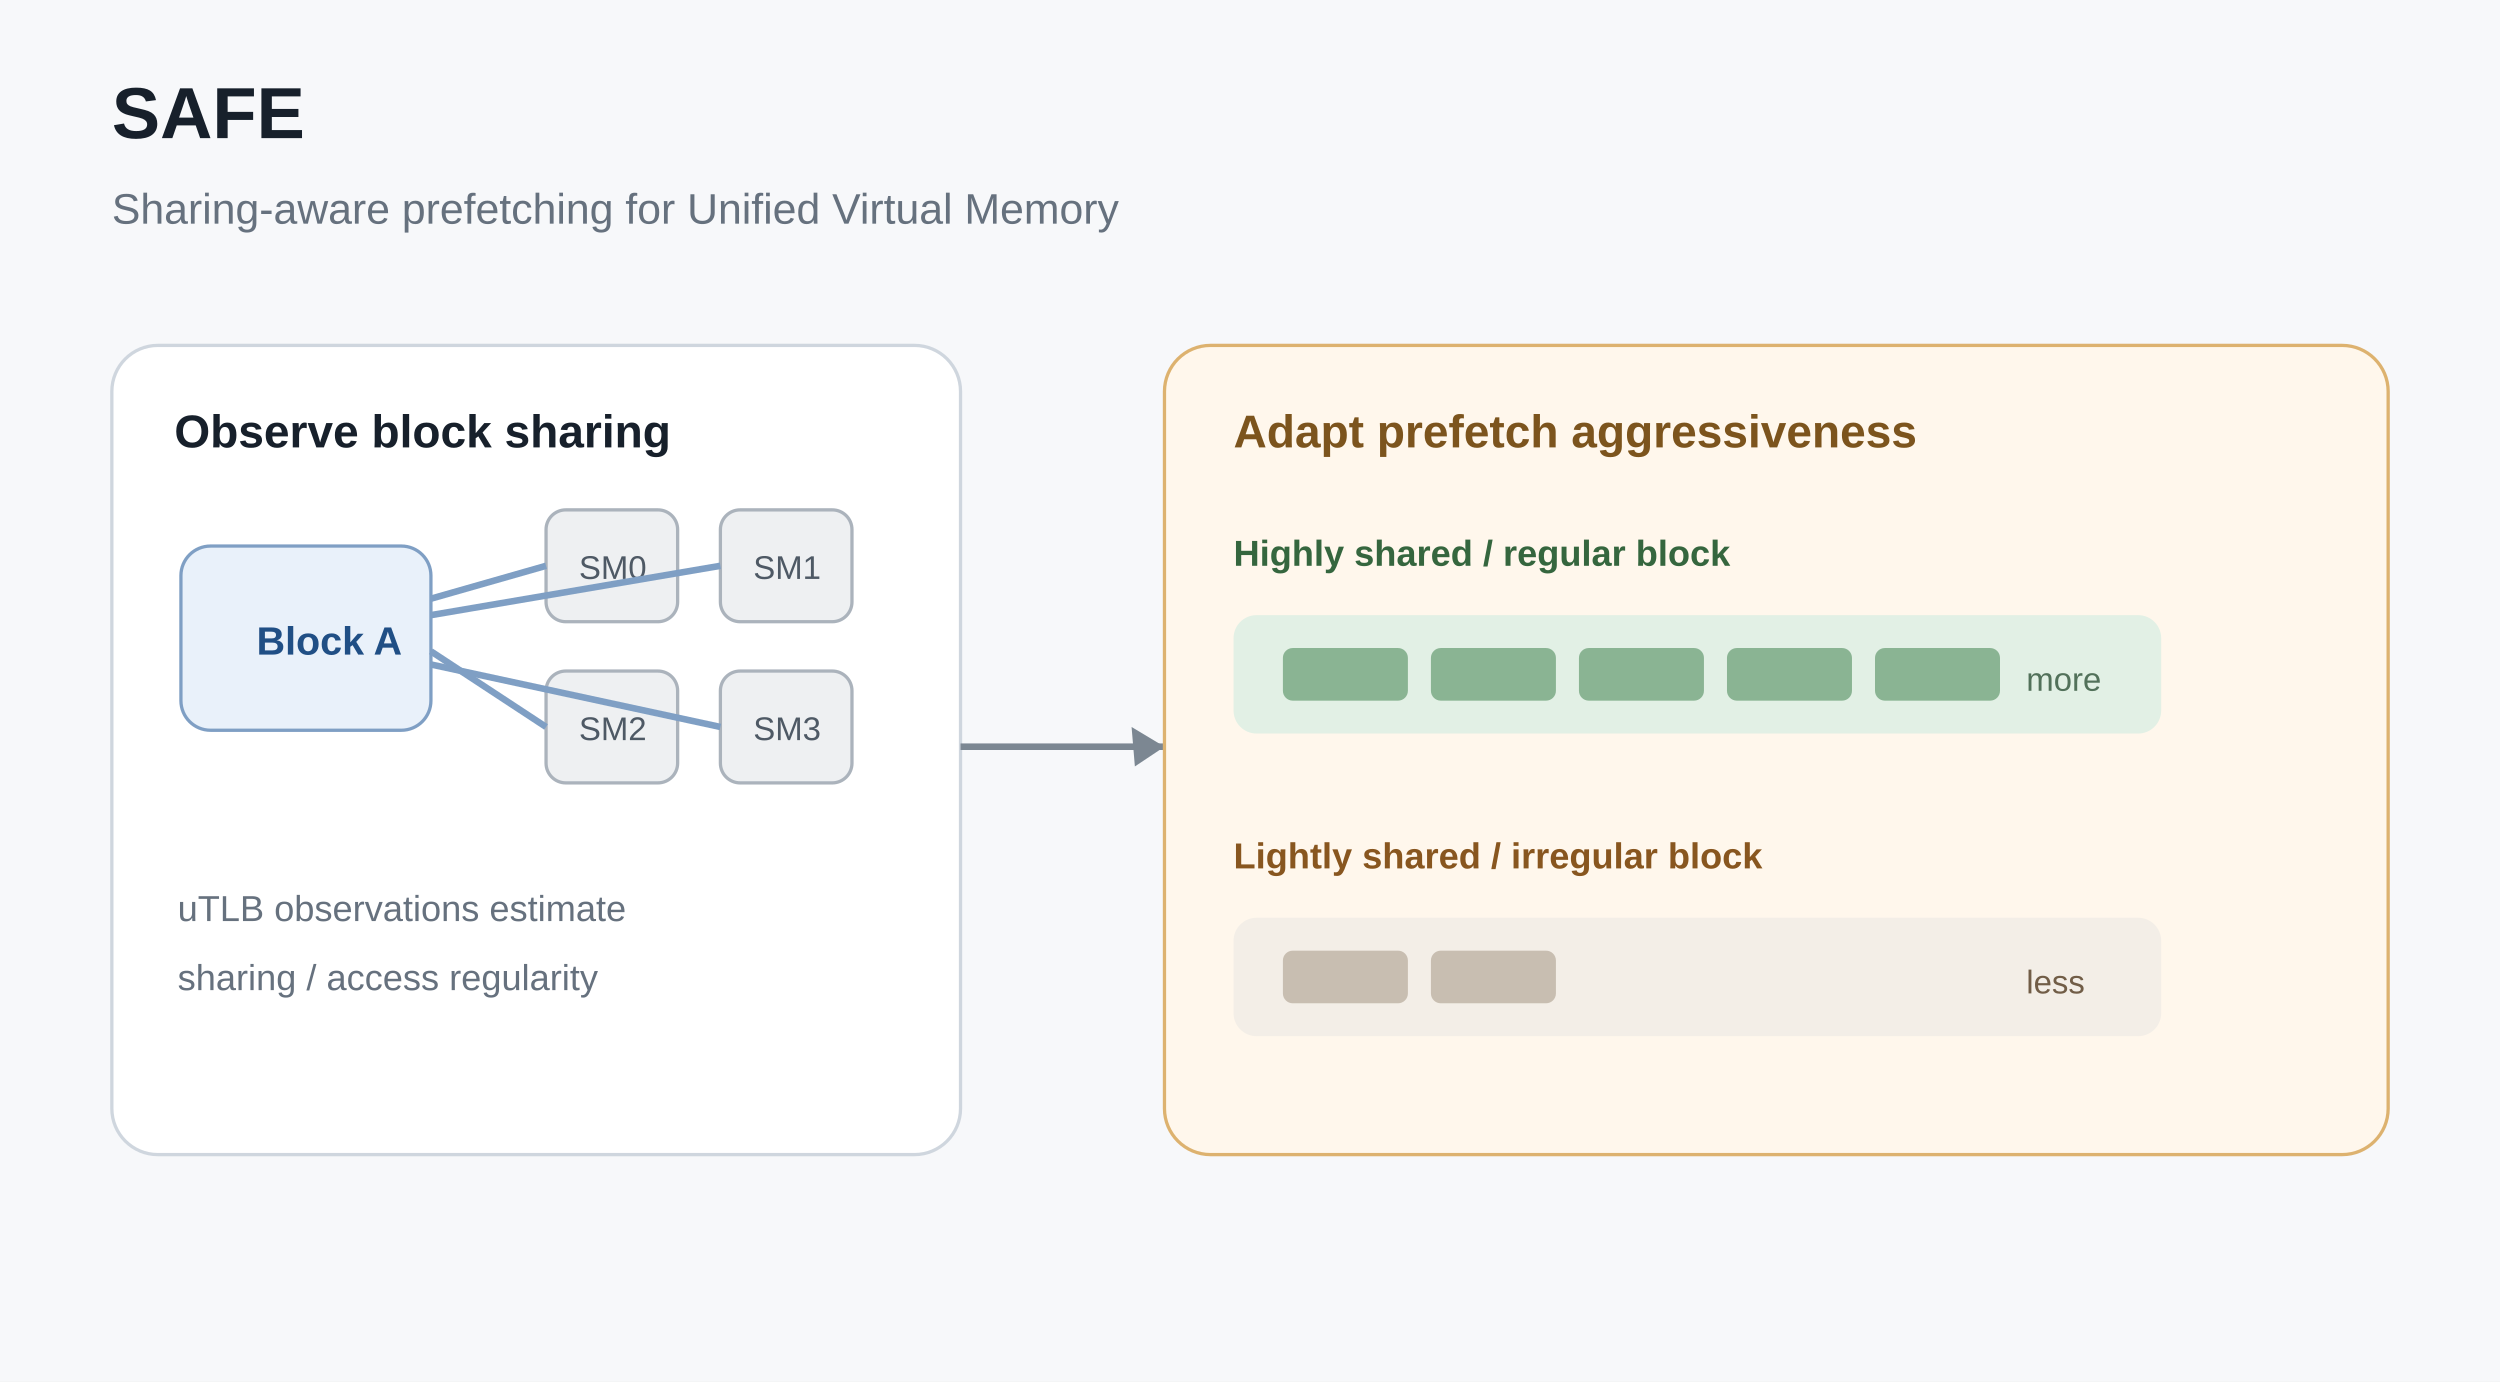
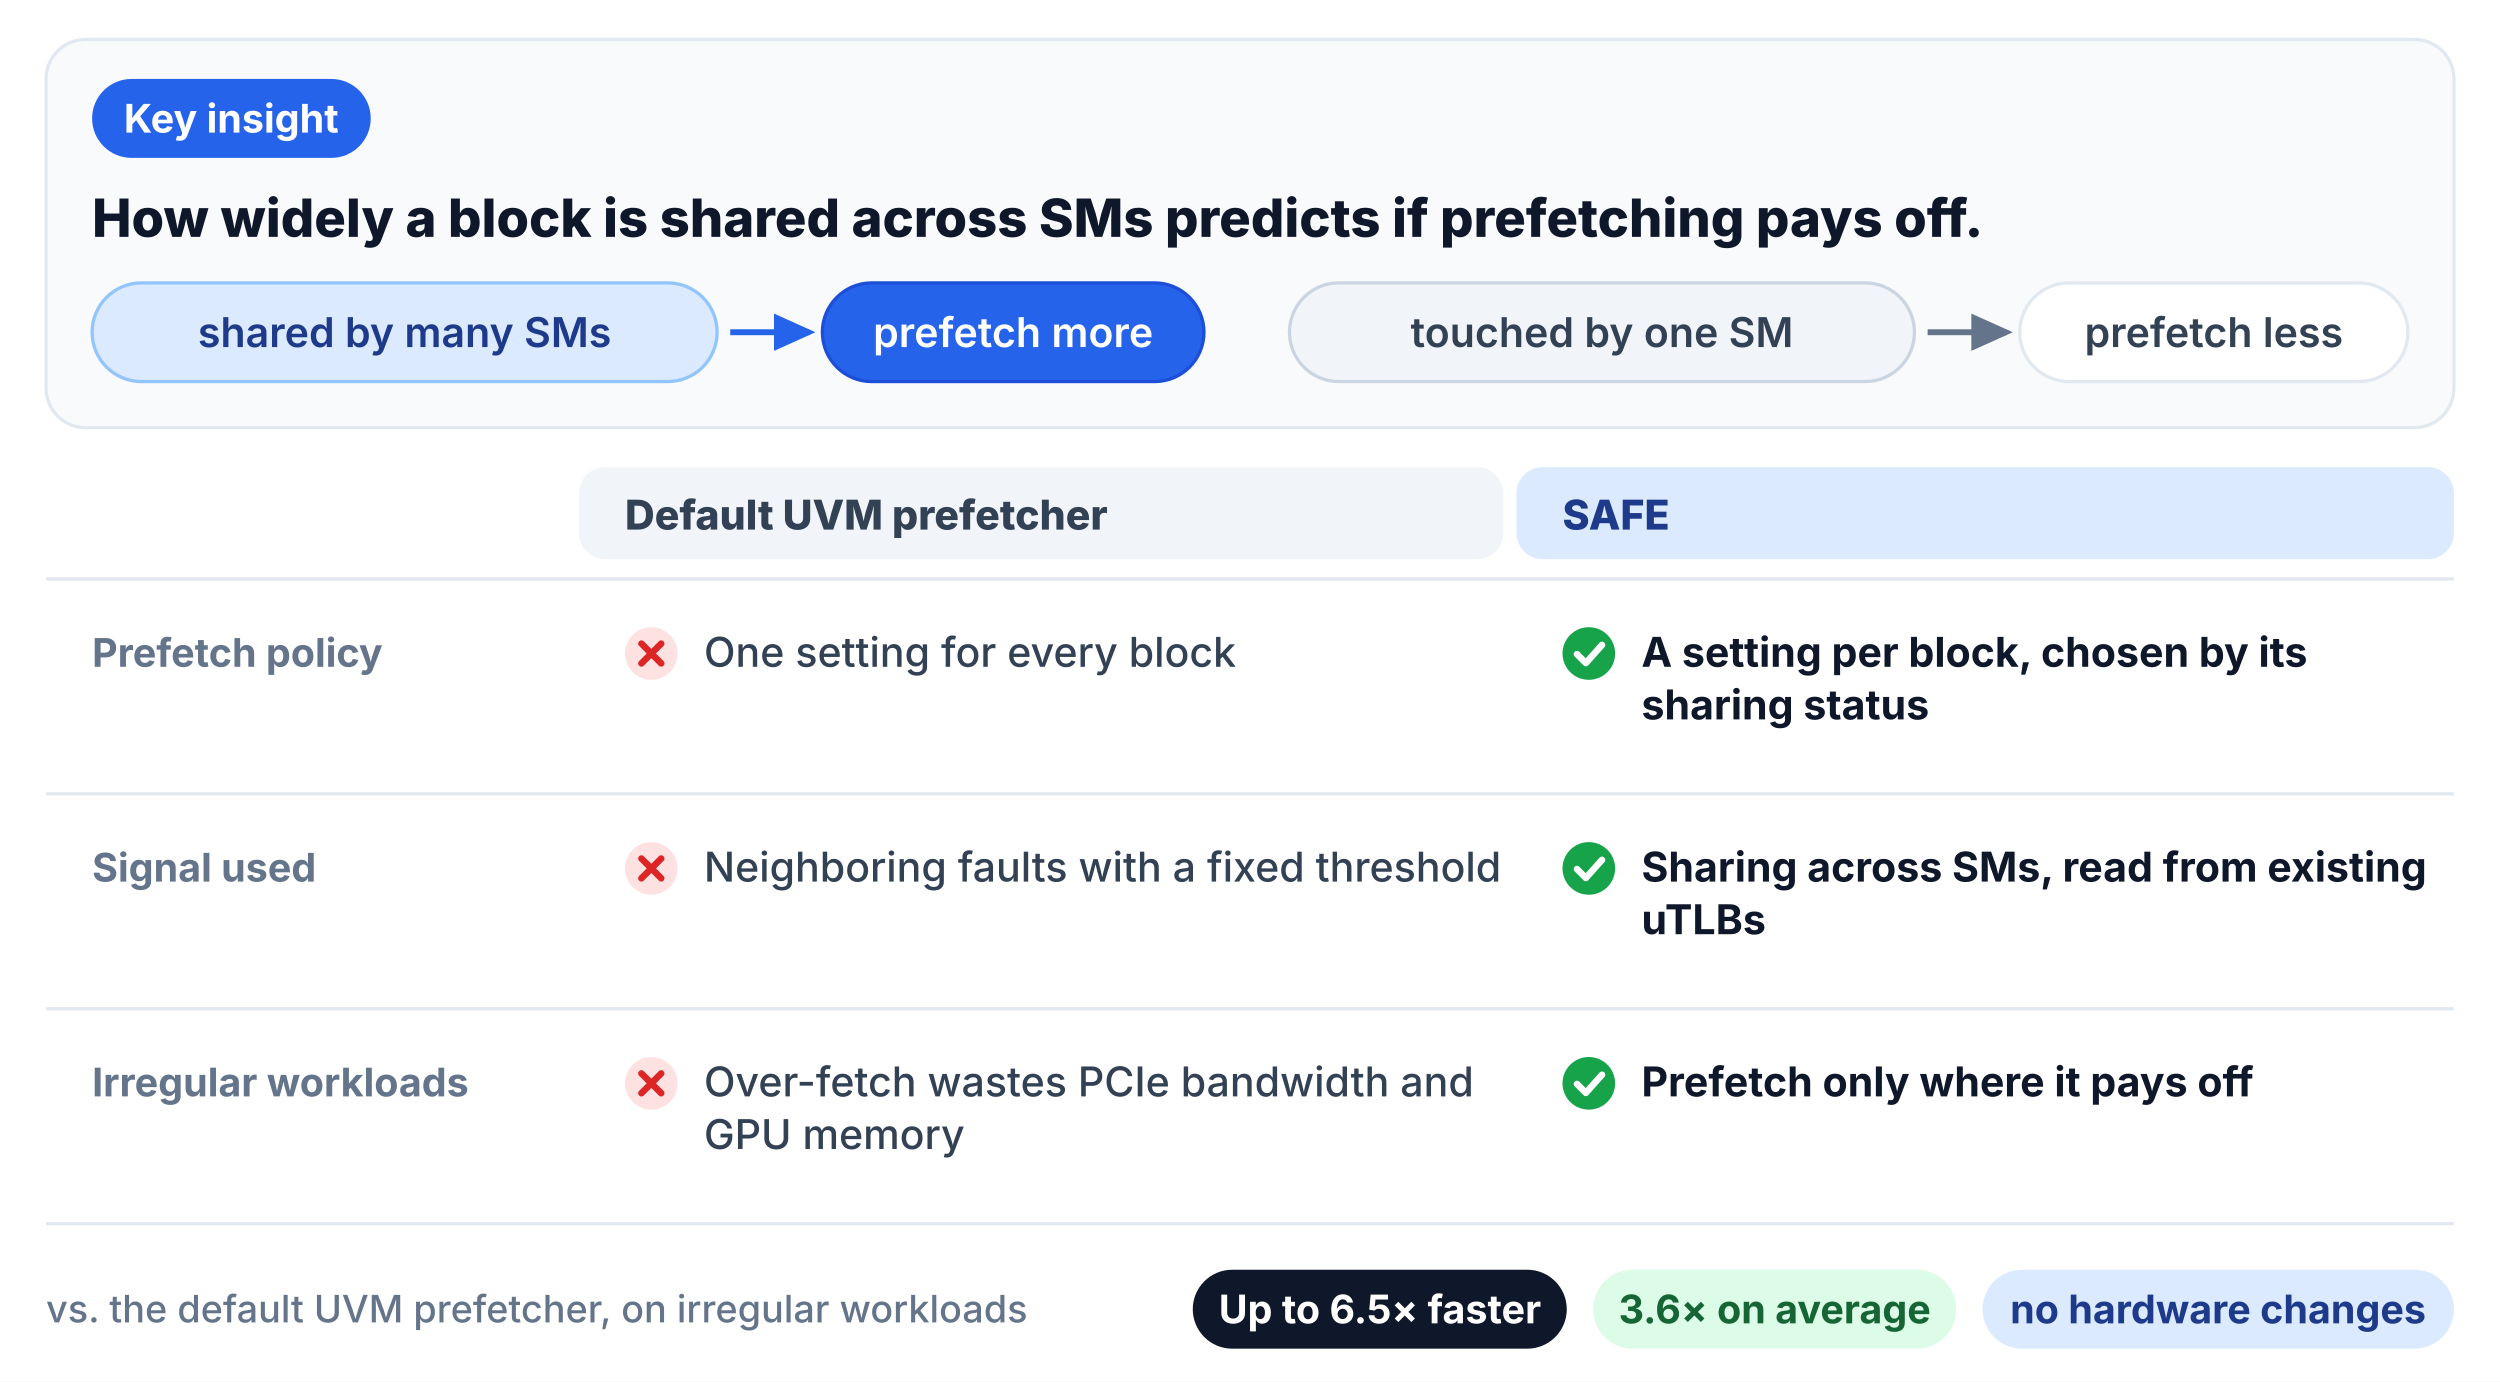
- <svg xmlns="http://www.w3.org/2000/svg" viewBox="0 0 760 420" role="img" aria-labelledby="title desc">
-   <rect width="760" height="420" fill="#f7f8fa" />
-   <text x="34" y="42" font-family="Arial,sans-serif" font-size="22" font-weight="700" fill="#17202b">SAFE</text>
-   <text x="34" y="68" font-family="Arial,sans-serif" font-size="13" fill="#66717e">Sharing-aware prefetching for Unified Virtual Memory</text>
-   <rect x="34" y="105" width="258" height="246" rx="14" fill="#fff" stroke="#cfd6de" />
-   <text x="53" y="136" font-family="Arial,sans-serif" font-size="14" font-weight="700" fill="#17202b">Observe block sharing</text>
-   <rect x="55" y="166" width="76" height="56" rx="9" fill="#e9f1fa" stroke="#7f9fc4" />
-   <text x="78" y="199" font-family="Arial,sans-serif" font-size="12" font-weight="700" fill="#204f85">Block A</text>
-   <g fill="#eef0f2" stroke="#abb3bc">
-     <rect x="166" y="155" width="40" height="34" rx="6" />
-     <rect x="219" y="155" width="40" height="34" rx="6" />
-     <rect x="166" y="204" width="40" height="34" rx="6" />
-     <rect x="219" y="204" width="40" height="34" rx="6" />
-   </g>
-   <text x="176" y="176" font-family="Arial,sans-serif" font-size="10" fill="#4e5965">SM0</text>
-   <text x="229" y="176" font-family="Arial,sans-serif" font-size="10" fill="#4e5965">SM1</text>
-   <text x="176" y="225" font-family="Arial,sans-serif" font-size="10" fill="#4e5965">SM2</text>
-   <text x="229" y="225" font-family="Arial,sans-serif" font-size="10" fill="#4e5965">SM3</text>
-   <g stroke="#7f9fc4" stroke-width="2">
-     <line x1="131" y1="182" x2="166" y2="172" />
-     <line x1="131" y1="187" x2="219" y2="172" />
-     <line x1="131" y1="198" x2="166" y2="221" />
-     <line x1="131" y1="202" x2="219" y2="221" />
-   </g>
-   <text x="54" y="280" font-family="Arial,sans-serif" font-size="11" fill="#66717e">uTLB observations estimate</text>
-   <text x="54" y="301" font-family="Arial,sans-serif" font-size="11" fill="#66717e">sharing / access regularity</text>
-   <path d="M292 227 H354" stroke="#7c8792" stroke-width="2" />
-   <polygon points="354,227 344,221 345,233" fill="#7c8792" />
-   <rect x="354" y="105" width="372" height="246" rx="14" fill="#fff7ec" stroke="#ddb26f" />
-   <text x="375" y="136" font-family="Arial,sans-serif" font-size="14" font-weight="700" fill="#7c541d">Adapt prefetch aggressiveness</text>
-   <text x="375" y="172" font-family="Arial,sans-serif" font-size="11" font-weight="700" fill="#35663e">Highly shared / regular block</text>
-   <rect x="375" y="187" width="282" height="36" rx="7" fill="#e2f0e5" />
-   <g fill="#8ab493">
-     <rect x="390" y="197" width="38" height="16" rx="3" />
-     <rect x="435" y="197" width="38" height="16" rx="3" />
-     <rect x="480" y="197" width="38" height="16" rx="3" />
-     <rect x="525" y="197" width="38" height="16" rx="3" />
-     <rect x="570" y="197" width="38" height="16" rx="3" />
-   </g>
-   <text x="616" y="210" font-family="Arial,sans-serif" font-size="10" fill="#52715a">more</text>
-   <text x="375" y="264" font-family="Arial,sans-serif" font-size="11" font-weight="700" fill="#88561f">Lightly shared / irregular block</text>
-   <rect x="375" y="279" width="282" height="36" rx="7" fill="#f3eee7" />
-   <g fill="#c8beb1">
-     <rect x="390" y="289" width="38" height="16" rx="3" />
-     <rect x="435" y="289" width="38" height="16" rx="3" />
-   </g>
-   <text x="616" y="302" font-family="Arial,sans-serif" font-size="10" fill="#715d47">less</text>
+ <svg xmlns="http://www.w3.org/2000/svg" viewBox="0 0 760 420" role="img" aria-labelledby="t d">
+   <defs>
+     <marker id="a-ink" viewBox="0 0 10 10" refX="8.5" refY="5" markerWidth="7" markerHeight="7" orient="auto-start-reverse">
+       <path d="M0,0.5 L10,5 L0,9.5 z" fill="#334155" />
+     </marker>
+     <marker id="a-gpu" viewBox="0 0 10 10" refX="8.5" refY="5" markerWidth="7" markerHeight="7" orient="auto-start-reverse">
+       <path d="M0,0.5 L10,5 L0,9.5 z" fill="#2563eb" />
+     </marker>
+     <marker id="a-cpu" viewBox="0 0 10 10" refX="8.5" refY="5" markerWidth="7" markerHeight="7" orient="auto-start-reverse">
+       <path d="M0,0.5 L10,5 L0,9.5 z" fill="#0f766e" />
+     </marker>
+     <marker id="a-bad" viewBox="0 0 10 10" refX="8.5" refY="5" markerWidth="7" markerHeight="7" orient="auto-start-reverse">
+       <path d="M0,0.5 L10,5 L0,9.5 z" fill="#dc2626" />
+     </marker>
+     <marker id="a-good" viewBox="0 0 10 10" refX="8.5" refY="5" markerWidth="7" markerHeight="7" orient="auto-start-reverse">
+       <path d="M0,0.5 L10,5 L0,9.5 z" fill="#16a34a" />
+     </marker>
+     <marker id="a-host" viewBox="0 0 10 10" refX="8.5" refY="5" markerWidth="7" markerHeight="7" orient="auto-start-reverse">
+       <path d="M0,0.5 L10,5 L0,9.5 z" fill="#64748b" />
+     </marker>
+     <marker id="a-vio" viewBox="0 0 10 10" refX="8.5" refY="5" markerWidth="7" markerHeight="7" orient="auto-start-reverse">
+       <path d="M0,0.5 L10,5 L0,9.5 z" fill="#7c3aed" />
+     </marker>
+     <pattern id="hatch" width="7" height="7" patternUnits="userSpaceOnUse" patternTransform="rotate(45)">
+       <rect width="7" height="7" fill="#fef2f2" />
+       <line x1="0" y1="0" x2="0" y2="7" stroke="#fecaca" stroke-width="3" />
+     </pattern>
+     <pattern id="hatchG" width="7" height="7" patternUnits="userSpaceOnUse" patternTransform="rotate(45)">
+       <rect width="7" height="7" fill="#f1f5f9" />
+       <line x1="0" y1="0" x2="0" y2="7" stroke="#e2e8f0" stroke-width="3" />
+     </pattern>
+     <pattern id="hatchT" width="7" height="7" patternUnits="userSpaceOnUse" patternTransform="rotate(45)">
+       <rect width="7" height="7" fill="#ccfbf1" />
+       <line x1="0" y1="0" x2="0" y2="7" stroke="#99f6e4" stroke-width="3" />
+     </pattern>
+   </defs>
+   <style>text{font-family:Inter,-apple-system,'Segoe UI',Roboto,Helvetica,Arial,sans-serif}</style>
+   <rect width="760" height="420" fill="#ffffff" />
+   <rect x="14.0" y="12.0" width="732.0" height="118.0" rx="12" fill="#f8fafc" stroke="#e2e8f0" stroke-width="1" />
+   <rect x="28.0" y="24.0" width="84.7" height="24.0" rx="12.0" fill="#2563eb" stroke="none" stroke-width="1" />
+   <text x="70.3" y="40.3" font-size="12" font-weight="700" fill="#ffffff" text-anchor="middle">Key insight</text>
+   <text x="28.0" y="72.0" font-size="16" font-weight="800" fill="#0f172a" text-anchor="start">How widely a block is shared across SMs predicts if prefetching pays off.</text>
+   <rect x="28.0" y="86.0" width="190.0" height="30.0" rx="15" fill="#dbeafe" stroke="#93c5fd" stroke-width="1" />
+   <text x="123.0" y="105.5" font-size="12.5" font-weight="600" fill="#1e3a8a" text-anchor="middle">shared by many SMs</text>
+   <line x1="222.0" y1="101.0" x2="246.0" y2="101.0" stroke="#2563eb" stroke-width="1.8" marker-end="url(#a-gpu)" />
+   <rect x="250.0" y="86.0" width="116.0" height="30.0" rx="15" fill="#2563eb" stroke="#1d4ed8" stroke-width="1" />
+   <text x="308.0" y="105.5" font-size="12.5" font-weight="600" fill="#ffffff" text-anchor="middle">prefetch more</text>
+   <rect x="392.0" y="86.0" width="190.0" height="30.0" rx="15" fill="#f1f5f9" stroke="#cbd5e1" stroke-width="1" />
+   <text x="487.0" y="105.5" font-size="12.5" font-weight="600" fill="#334155" text-anchor="middle">touched by one SM</text>
+   <line x1="586.0" y1="101.0" x2="610.0" y2="101.0" stroke="#64748b" stroke-width="1.8" marker-end="url(#a-host)" />
+   <rect x="614.0" y="86.0" width="118.0" height="30.0" rx="15" fill="#ffffff" stroke="#e2e8f0" stroke-width="1" />
+   <text x="673.0" y="105.5" font-size="12.5" font-weight="600" fill="#334155" text-anchor="middle">prefetch less</text>
+   <rect x="176.0" y="142.0" width="281.0" height="28.0" rx="8" fill="#f1f5f9" stroke="none" stroke-width="1" />
+   <text x="190.0" y="161.0" font-size="12.5" font-weight="800" fill="#334155" text-anchor="start">Default UVM prefetcher</text>
+   <rect x="461.0" y="142.0" width="285.0" height="28.0" rx="8" fill="#dbeafe" stroke="none" stroke-width="1" />
+   <text x="475.0" y="161.0" font-size="12.5" font-weight="800" fill="#1e3a8a" text-anchor="start">SAFE</text>
+   <line x1="14" y1="176" x2="746" y2="176" stroke="#e2e8f0" />
+   <text x="28.0" y="202.7" font-size="12" font-weight="700" fill="#64748b" text-anchor="start">Prefetch policy</text>
+   <circle cx="198" cy="198.667" r="8" fill="#fee2e2" />
+   <path d="M 195 195.667 L 201 201.667 M 201 195.667 L 195 201.667" stroke="#dc2626" stroke-width="2" stroke-linecap="round" />
+   <text x="214.0" y="202.7" font-size="12.5" font-weight="500" fill="#334155" text-anchor="start">One setting for every block</text>
+   <circle cx="483" cy="198.667" r="8" fill="#16a34a" />
+   <path d="M 479.4 198.867 L 482.1 201.567 L 487 196.067" fill="none" stroke="#fff" stroke-width="2" stroke-linecap="round" stroke-linejoin="round" />
+   <text x="499.0" y="202.7" font-size="12.5" font-weight="700" fill="#0f172a" text-anchor="start">A setting per block, chosen by its</text>
+   <text x="499.0" y="218.7" font-size="12.5" font-weight="700" fill="#0f172a" text-anchor="start">sharing status</text>
+   <line x1="14" y1="241.333" x2="746" y2="241.333" stroke="#e2e8f0" />
+   <text x="28.0" y="268.0" font-size="12" font-weight="700" fill="#64748b" text-anchor="start">Signal used</text>
+   <circle cx="198" cy="264.0" r="8" fill="#fee2e2" />
+   <path d="M 195 261.0 L 201 267.0 M 201 261.0 L 195 267.0" stroke="#dc2626" stroke-width="2" stroke-linecap="round" />
+   <text x="214.0" y="268.0" font-size="12.5" font-weight="500" fill="#334155" text-anchor="start">Neighboring faults with a fixed threshold</text>
+   <circle cx="483" cy="264.0" r="8" fill="#16a34a" />
+   <path d="M 479.4 264.2 L 482.1 266.9 L 487 261.4" fill="none" stroke="#fff" stroke-width="2" stroke-linecap="round" stroke-linejoin="round" />
+   <text x="499.0" y="268.0" font-size="12.5" font-weight="700" fill="#0f172a" text-anchor="start">Sharing across SMs, read from existing</text>
+   <text x="499.0" y="284.0" font-size="12.5" font-weight="700" fill="#0f172a" text-anchor="start">uTLBs</text>
+   <line x1="14" y1="306.667" x2="746" y2="306.667" stroke="#e2e8f0" />
+   <text x="28.0" y="333.3" font-size="12" font-weight="700" fill="#64748b" text-anchor="start">Irregular workloads</text>
+   <circle cx="198" cy="329.333" r="8" fill="#fee2e2" />
+   <path d="M 195 326.333 L 201 332.333 M 201 326.333 L 195 332.333" stroke="#dc2626" stroke-width="2" stroke-linecap="round" />
+   <text x="214.0" y="333.3" font-size="12.5" font-weight="500" fill="#334155" text-anchor="start">Over-fetch wastes PCIe bandwidth and</text>
+   <text x="214.0" y="349.3" font-size="12.5" font-weight="500" fill="#334155" text-anchor="start">GPU memory</text>
+   <circle cx="483" cy="329.333" r="8" fill="#16a34a" />
+   <path d="M 479.4 329.533 L 482.1 332.233 L 487 326.733" fill="none" stroke="#fff" stroke-width="2" stroke-linecap="round" stroke-linejoin="round" />
+   <text x="499.0" y="333.3" font-size="12.5" font-weight="700" fill="#0f172a" text-anchor="start">Prefetch only where it pays off</text>
+   <line x1="14" y1="372" x2="746" y2="372" stroke="#e2e8f0" />
+   <rect x="602.7" y="386.0" width="143.3" height="24.0" rx="12.0" fill="#dbeafe" stroke="none" stroke-width="1" />
+   <text x="674.3" y="402.3" font-size="12" font-weight="700" fill="#1e3a8a" text-anchor="middle">no hardware changes</text>
+   <rect x="484.3" y="386.0" width="110.4" height="24.0" rx="12.0" fill="#dcfce7" stroke="none" stroke-width="1" />
+   <text x="539.5" y="402.3" font-size="12" font-weight="700" fill="#166534" text-anchor="middle">3.6× on average</text>
+   <rect x="362.6" y="386.0" width="113.7" height="24.0" rx="12.0" fill="#0f172a" stroke="none" stroke-width="1" />
+   <text x="419.5" y="402.3" font-size="12" font-weight="700" fill="#ffffff" text-anchor="middle">Up to 6.5× faster</text>
+   <text x="14.0" y="402.0" font-size="11.5" font-weight="500" fill="#64748b" text-anchor="start">vs. the default UVM prefetcher, on irregular workloads</text>
</svg>
